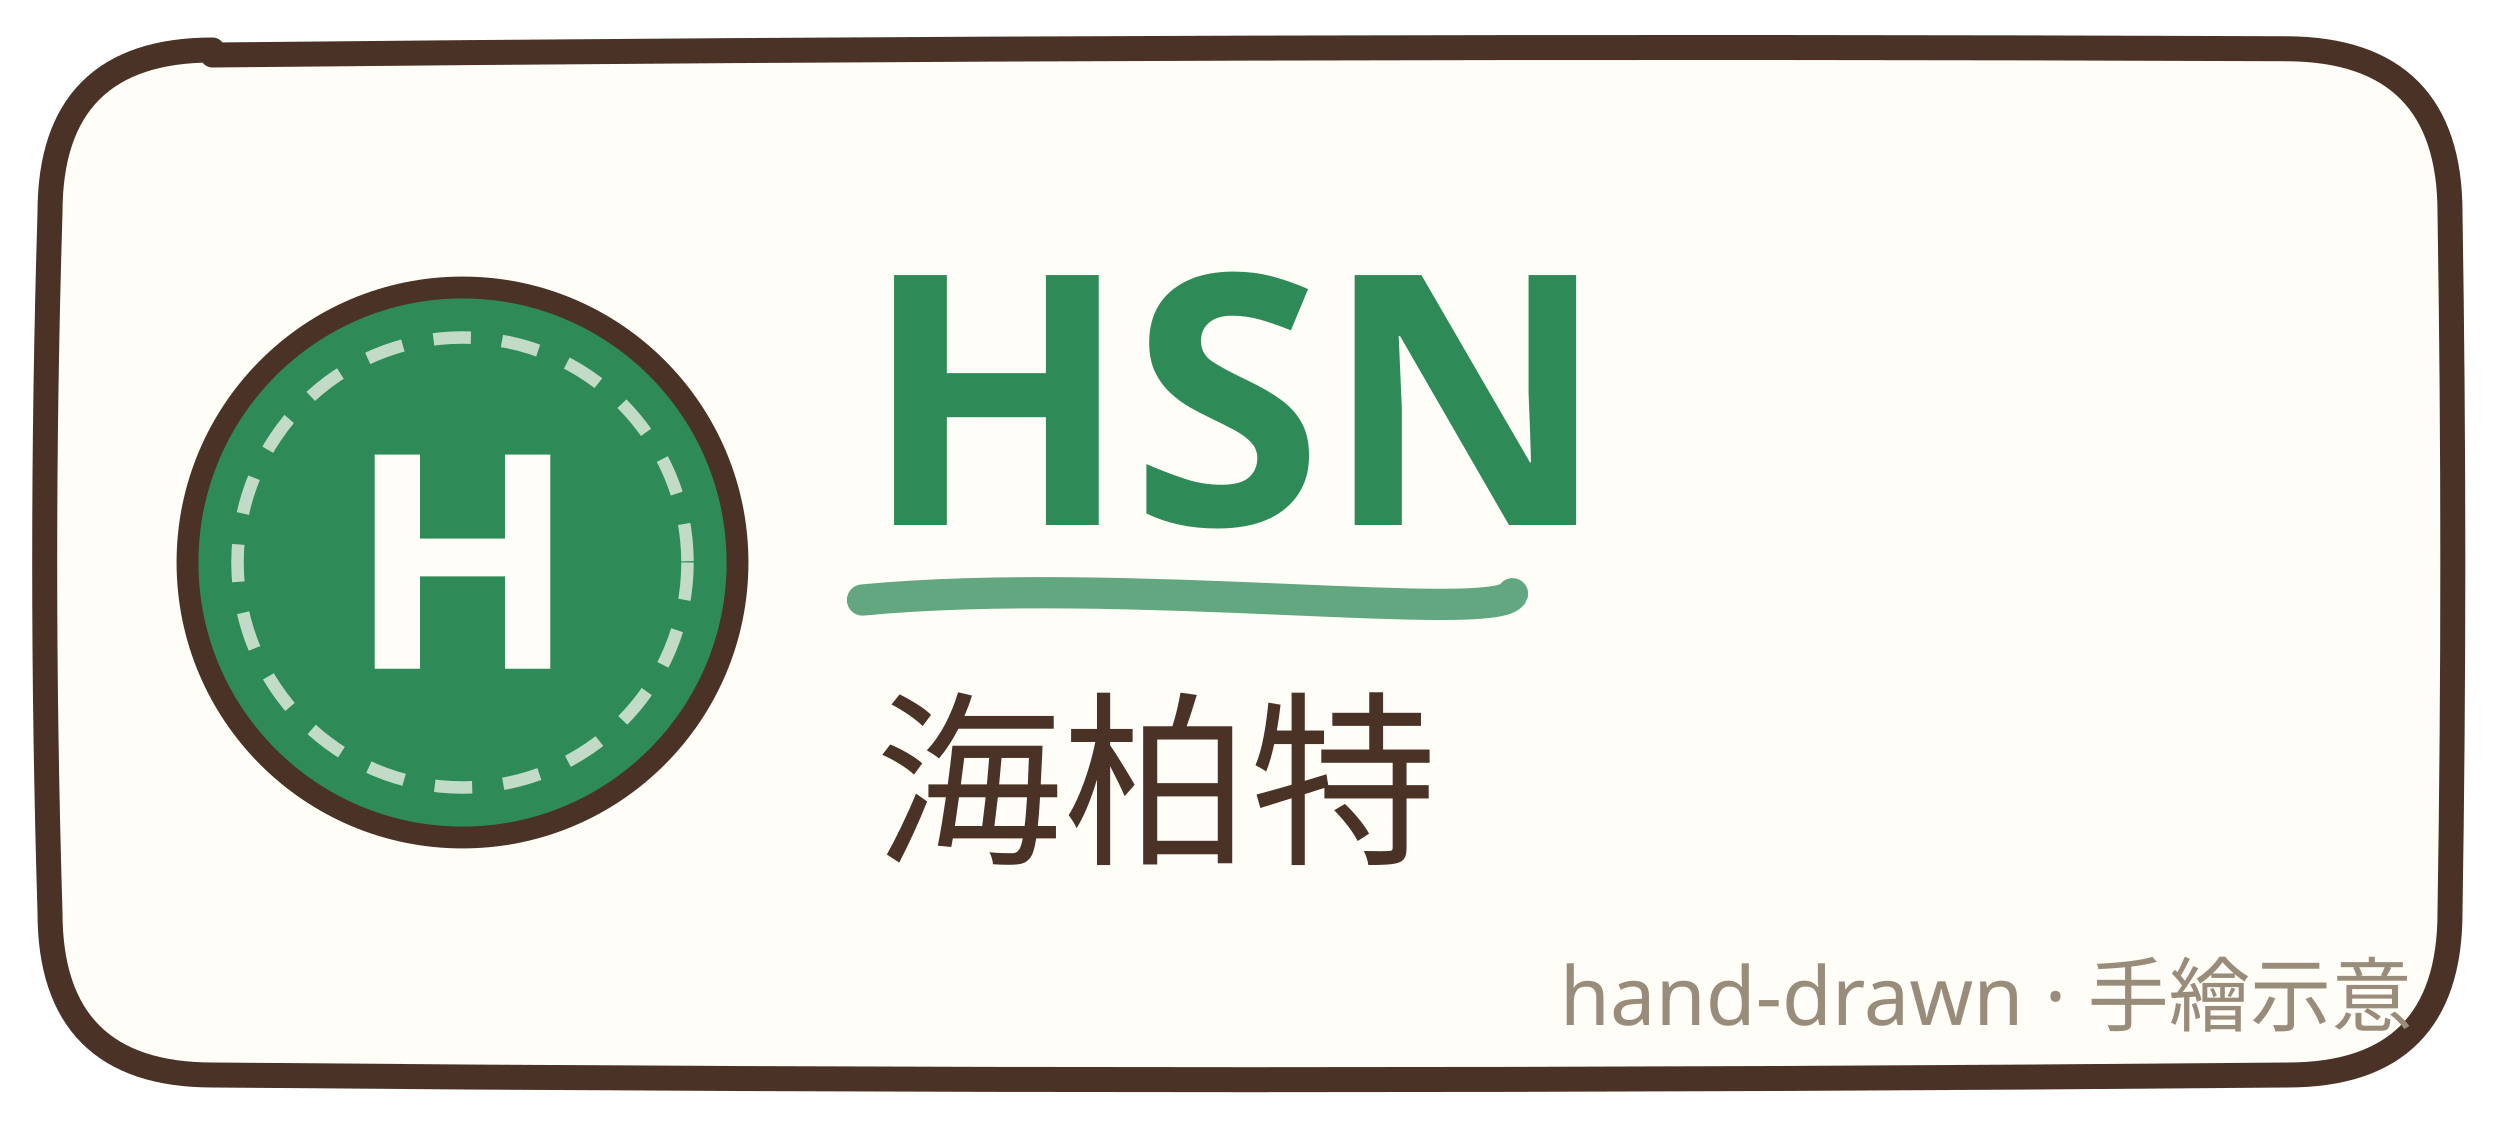
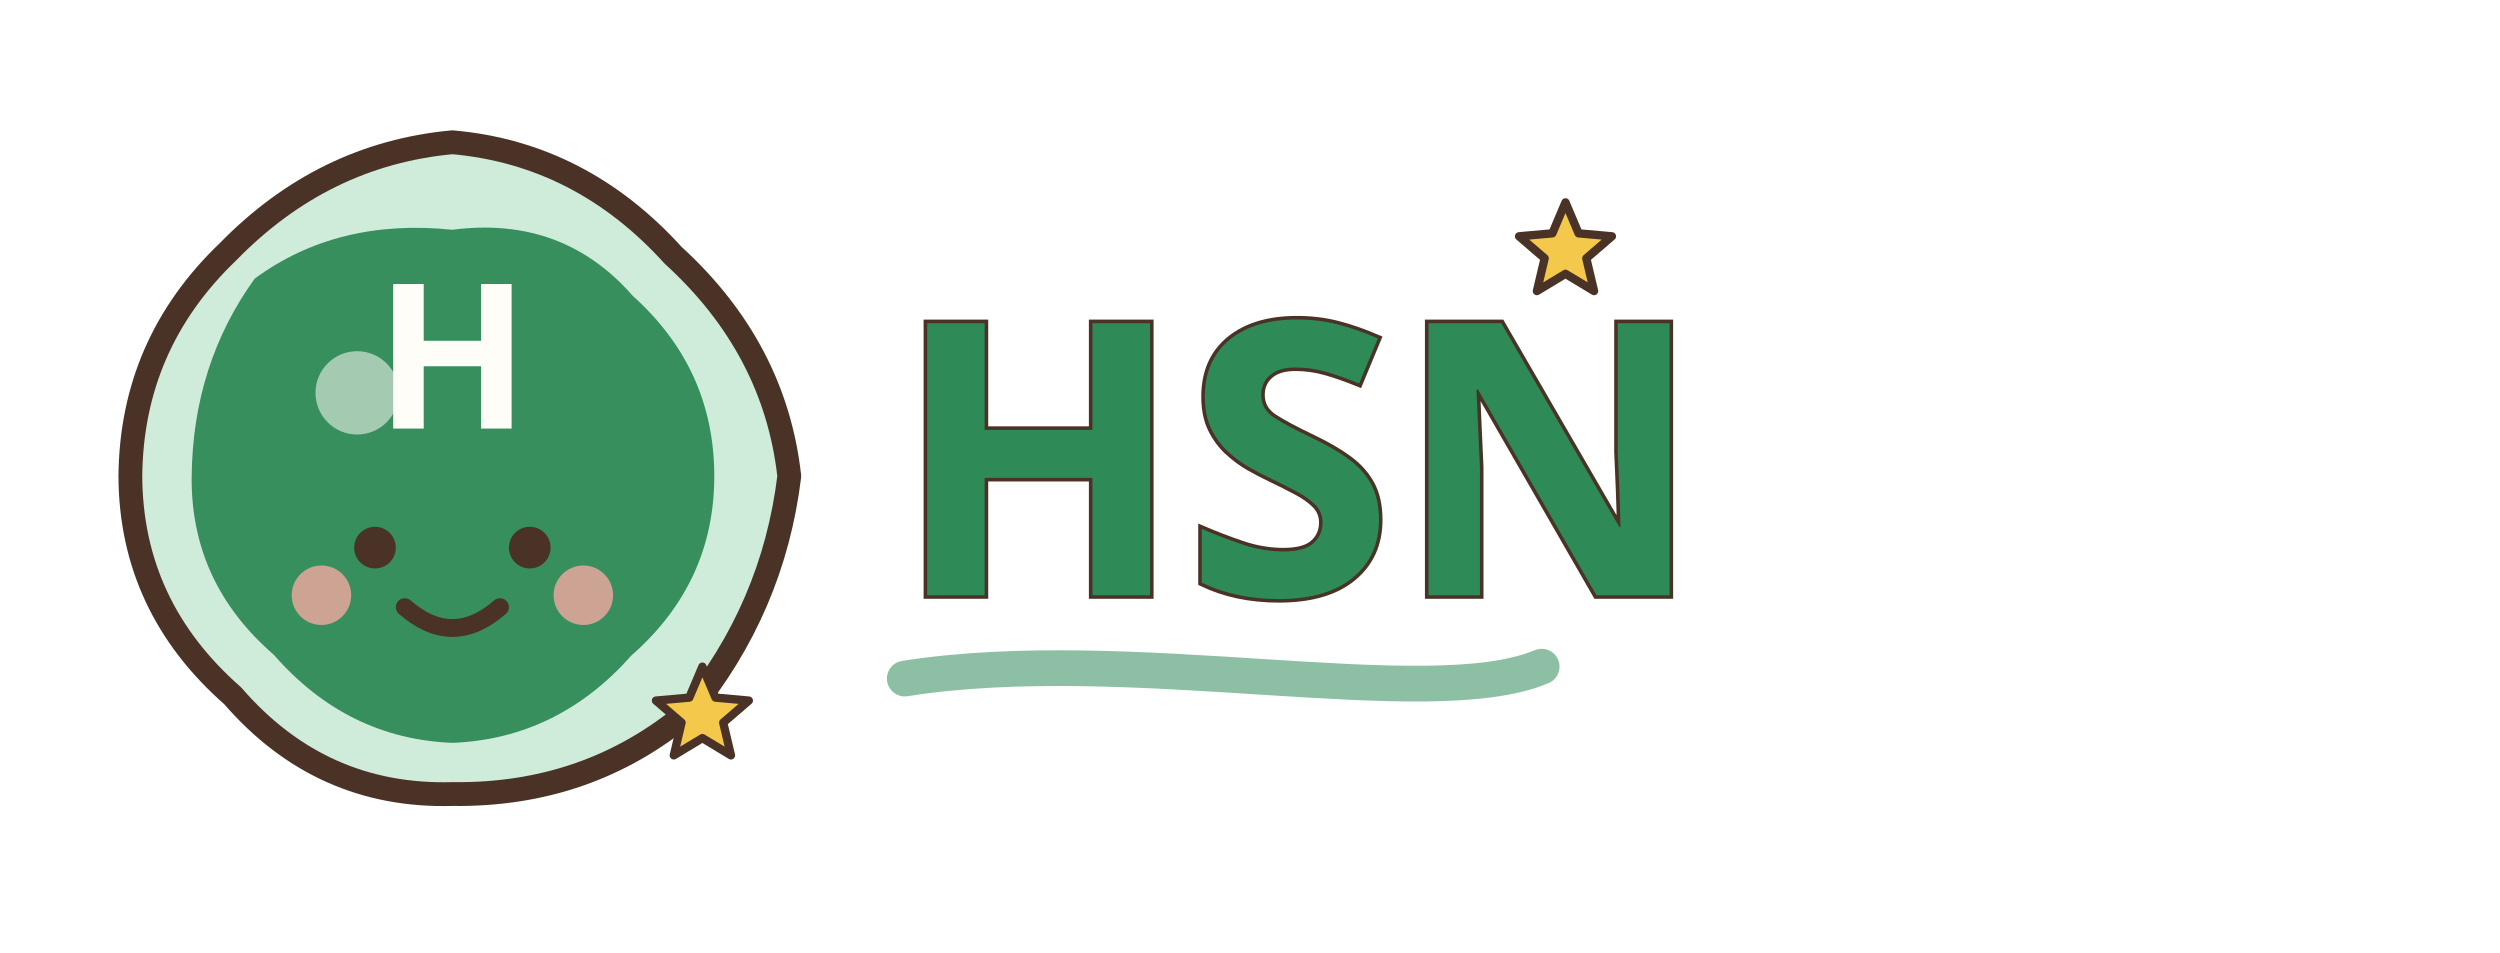
- <svg xmlns="http://www.w3.org/2000/svg" viewBox="0 0 400 180" width="400" height="180">
-   <path d="M34.0 8.8 Q200.0 7.1 366.0 7.8 Q392.0 8.0 392.0 34.0 Q392.9 90.0 392.0 146.0 Q392.0 172.0 366.0 172.0 Q200.0 173.5 34.0 172.0 Q8.0 172.0 8.0 146.0 Q6.3 90.0 8.0 34.0 Q8.0 8.0 34.0 8.0 Z" fill="#FFFDF7" stroke="#4A3226" stroke-width="4" stroke-linejoin="round" />
-   <circle cx="74" cy="90" r="44" fill="#2E8B57" stroke="#4A3226" stroke-width="3.5" />
-   <circle cx="74" cy="90" r="36" fill="none" stroke="#FFFDF7" stroke-width="2" stroke-dasharray="6 5" opacity=".7" />
-   <text x="74" y="107" text-anchor="middle" font-family="'Comic Sans MS','Segoe Print','Chalkboard SE','Caveat',sans-serif" font-weight="700" font-size="48" fill="#FFFDF7">H</text>
-   <text x="138" y="84" font-family="'Comic Sans MS','Segoe Print','Chalkboard SE','Caveat',sans-serif" font-weight="700" font-size="56" fill="#2E8B57" textLength="104" lengthAdjust="spacingAndGlyphs">HSN</text>
-   <path d="M138 96 C 180 92, 240 100, 242 95" fill="none" stroke="#2E8B57" stroke-width="5" stroke-linecap="round" opacity=".75" />
-   <text x="140" y="136" font-family="'DFKai-SB','標楷體','HanziPen TC','Hannotate TC','芫荽','Iansui','LXGW WenKai TC',sans-serif" font-size="30" fill="#4A3226">海柏特</text>
-   <text x="386" y="164" text-anchor="end" font-family="'Comic Sans MS','Segoe Print',sans-serif" font-size="13" fill="#9A8C7A">hand-drawn · 手繪示意</text>
+ <svg xmlns="http://www.w3.org/2000/svg" viewBox="0 0 420 160" width="420" height="160">
+   <path d="M132.6 80.0 Q129.9 102.2 115.6 119.6 Q98.8 133.7 76.0 133.4 Q53.9 134.0 39.1 116.9 Q22.0 101.9 21.9 80.0 Q22.1 57.8 38.3 42.3 Q54.3 25.9 76.0 23.9 Q97.6 25.8 113.1 42.9 Q130.2 58.5 132.6 80.0 Z" fill="#CFEBD9" stroke="#4A3226" stroke-width="4" stroke-linejoin="round" />
+   <path d="M120.0 80.0 Q120.0 97.9 106.1 110.1 Q93.7 124.1 76.0 124.8 Q58.3 124.1 46.0 110.0 Q32.0 97.9 32.2 80.0 Q32.4 61.2 42.8 46.8 Q56.7 36.6 76.0 38.6 Q94.5 36.2 106.3 49.7 Q120.0 62.0 120.0 80.0 Z" fill="#2E8B57" stroke="none" opacity=".95" />
+   <circle cx="60" cy="66" r="7" fill="#FFFDF7" opacity=".55" />
+   <circle cx="63" cy="92" r="3.5" fill="#4A3226" />
+   <circle cx="89" cy="92" r="3.5" fill="#4A3226" />
+   <path d="M68 102 q8 7 16 0" fill="none" stroke="#4A3226" stroke-width="3" stroke-linecap="round" />
+   <circle cx="54" cy="100" r="5" fill="#F2A7A0" opacity=".8" />
+   <circle cx="98" cy="100" r="5" fill="#F2A7A0" opacity=".8" />
+   <text x="76" y="72" text-anchor="middle" font-family="'Comic Sans MS','Segoe Print','Chalkboard SE','Caveat',sans-serif" font-weight="700" font-size="34" fill="#FFFDF7">H</text>
+   <text x="150" y="100" font-family="'Comic Sans MS','Segoe Print','Chalkboard SE','Caveat',sans-serif" font-weight="700" font-size="64" fill="#2E8B57" stroke="#4A3226" stroke-width="1.2" paint-order="stroke" textLength="107" lengthAdjust="spacingAndGlyphs">HSN</text>
+   <path d="M152 114 C 190 108, 240 120, 259 112" fill="none" stroke="#2E8B57" stroke-width="6" stroke-linecap="round" opacity=".55" />
+   <path d="M263 34 l2.2 5.2 5.6 .5 -4.3 3.7 1.3 5.5 -4.8 -2.9 -4.8 2.9 1.3 -5.5 -4.3 -3.7 5.6 -.5z" fill="#F4C84A" stroke="#4A3226" stroke-width="1.4" stroke-linejoin="round" />
+   <path d="M118 112 l2.2 5.2 5.6 .5 -4.3 3.7 1.3 5.5 -4.8 -2.9 -4.8 2.9 1.3 -5.5 -4.3 -3.7 5.6 -.5z" fill="#F4C84A" stroke="#4A3226" stroke-width="1.4" stroke-linejoin="round" />
</svg>
